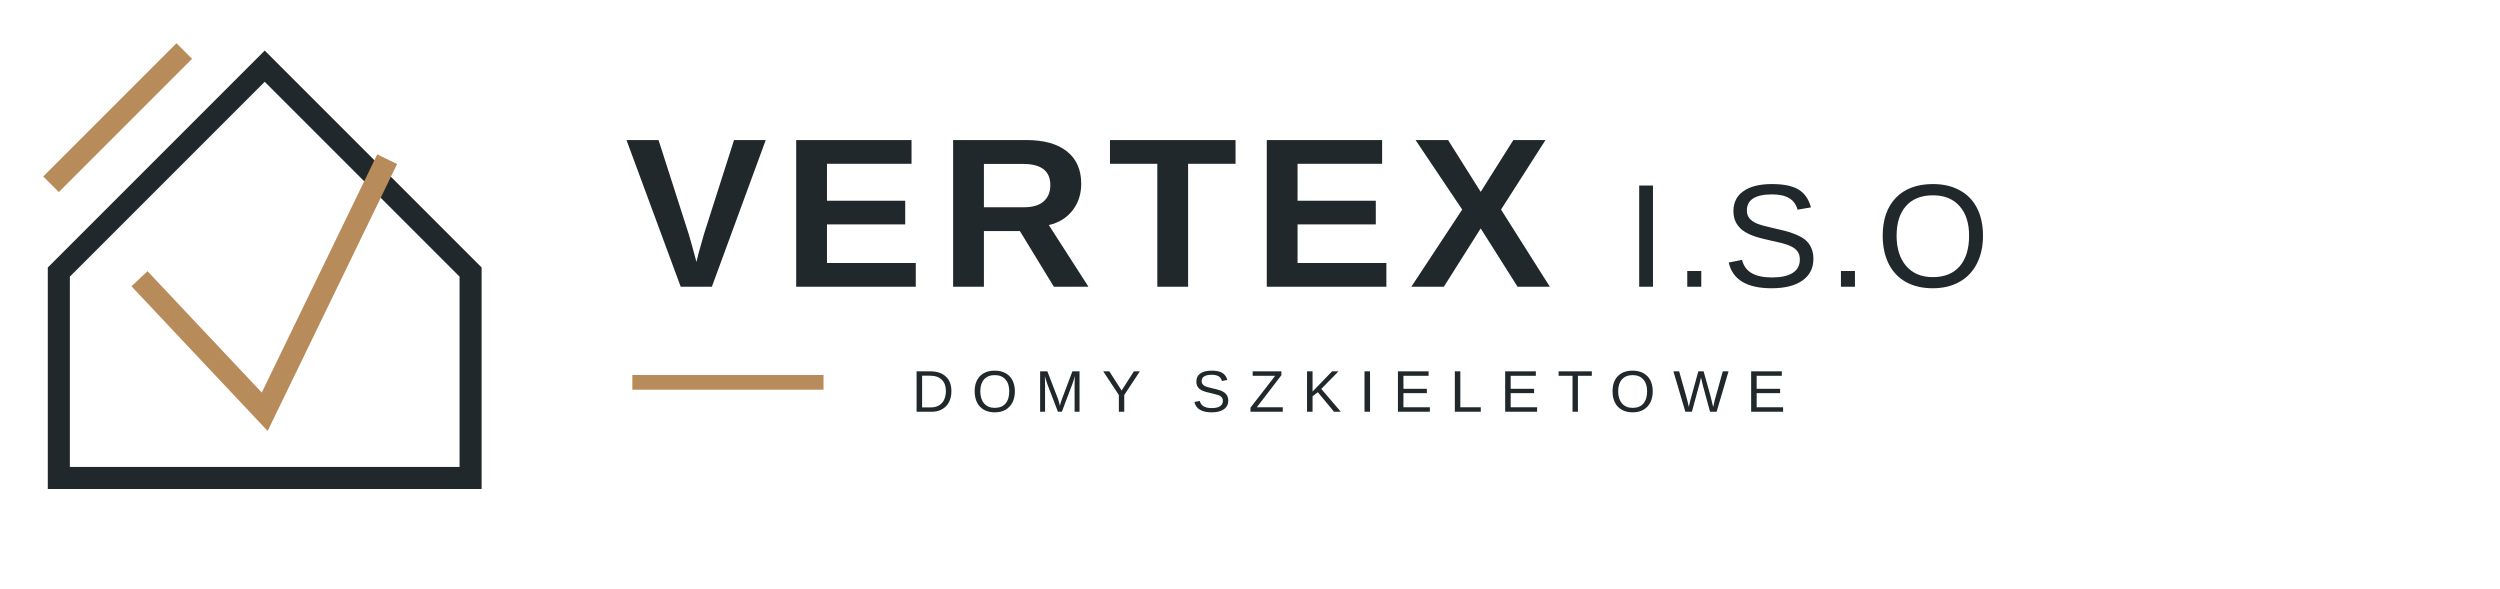
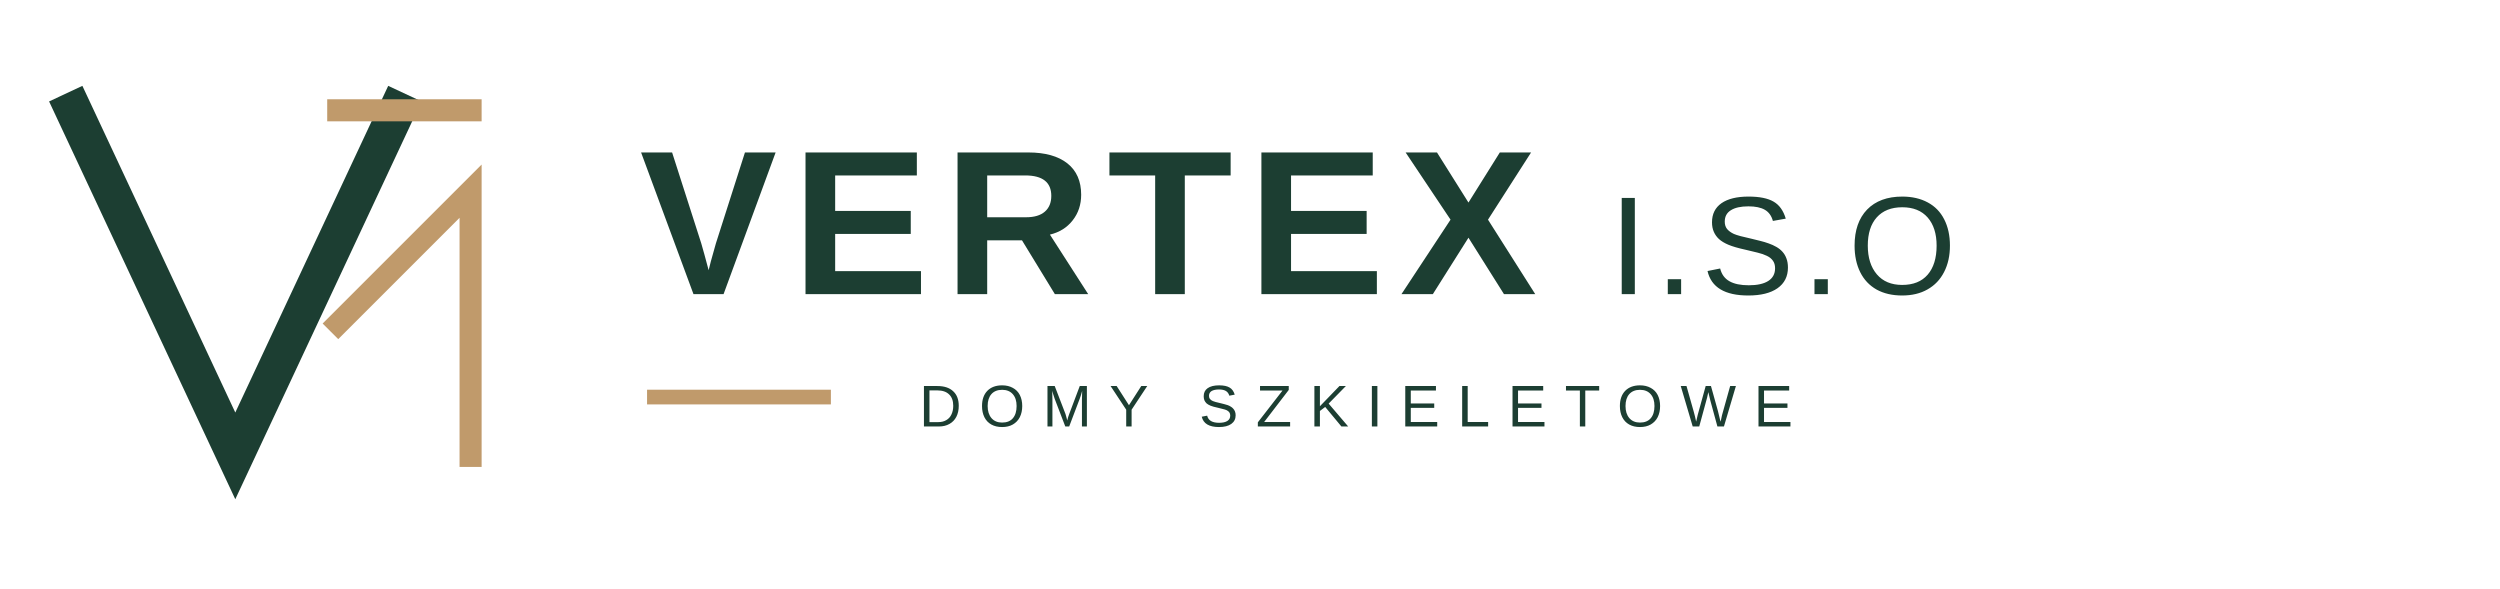
<svg xmlns="http://www.w3.org/2000/svg" width="340" height="80" viewBox="0 0 340 80" role="img" aria-labelledby="title">
-   <g fill="none" stroke-linecap="square" stroke-linejoin="miter">
-     <path d="M8 37 36 9 64 37V65H8V37Z" stroke="#20282B" stroke-width="3" />
-     <path d="m20 39 16 17 16-33M8 24 24 8" stroke="#B88C5A" stroke-width="3" />
+   <g fill="none" stroke-linejoin="miter" stroke-linecap="square">
+     <path d="M10 15 32 62 54 15" stroke="#1C3E32" stroke-width="5" />
+     <path d="M46 44 64 26V62M46 15H64" stroke="#C09A6B" stroke-width="3" />
  </g>
-   <text x="85" y="39" fill="#20282B" font-family="Arial, Helvetica, sans-serif" font-size="29" font-weight="700" letter-spacing="2">VERTEX <tspan font-size="20" font-weight="400" letter-spacing="1">I.S.O</tspan>
+   <text x="87" y="40" fill="#1C3E32" font-family="Arial, Helvetica, sans-serif" font-size="28" font-weight="700" letter-spacing="2">VERTEX <tspan font-size="19" font-weight="400" letter-spacing="1">I.S.O</tspan>
  </text>
-   <path d="M86 52H112" stroke="#B88C5A" stroke-width="2" />
-   <text x="124" y="56" fill="#20282B" font-family="Arial, Helvetica, sans-serif" font-size="8" letter-spacing="2.4">DOMY SZKIELETOWE</text>
+   <path d="M88 54H113" stroke="#C09A6B" stroke-width="2" />
+   <text x="125" y="58" fill="#1C3E32" font-family="Arial, Helvetica, sans-serif" font-size="8" letter-spacing="2.4">DOMY SZKIELETOWE</text>
</svg>
